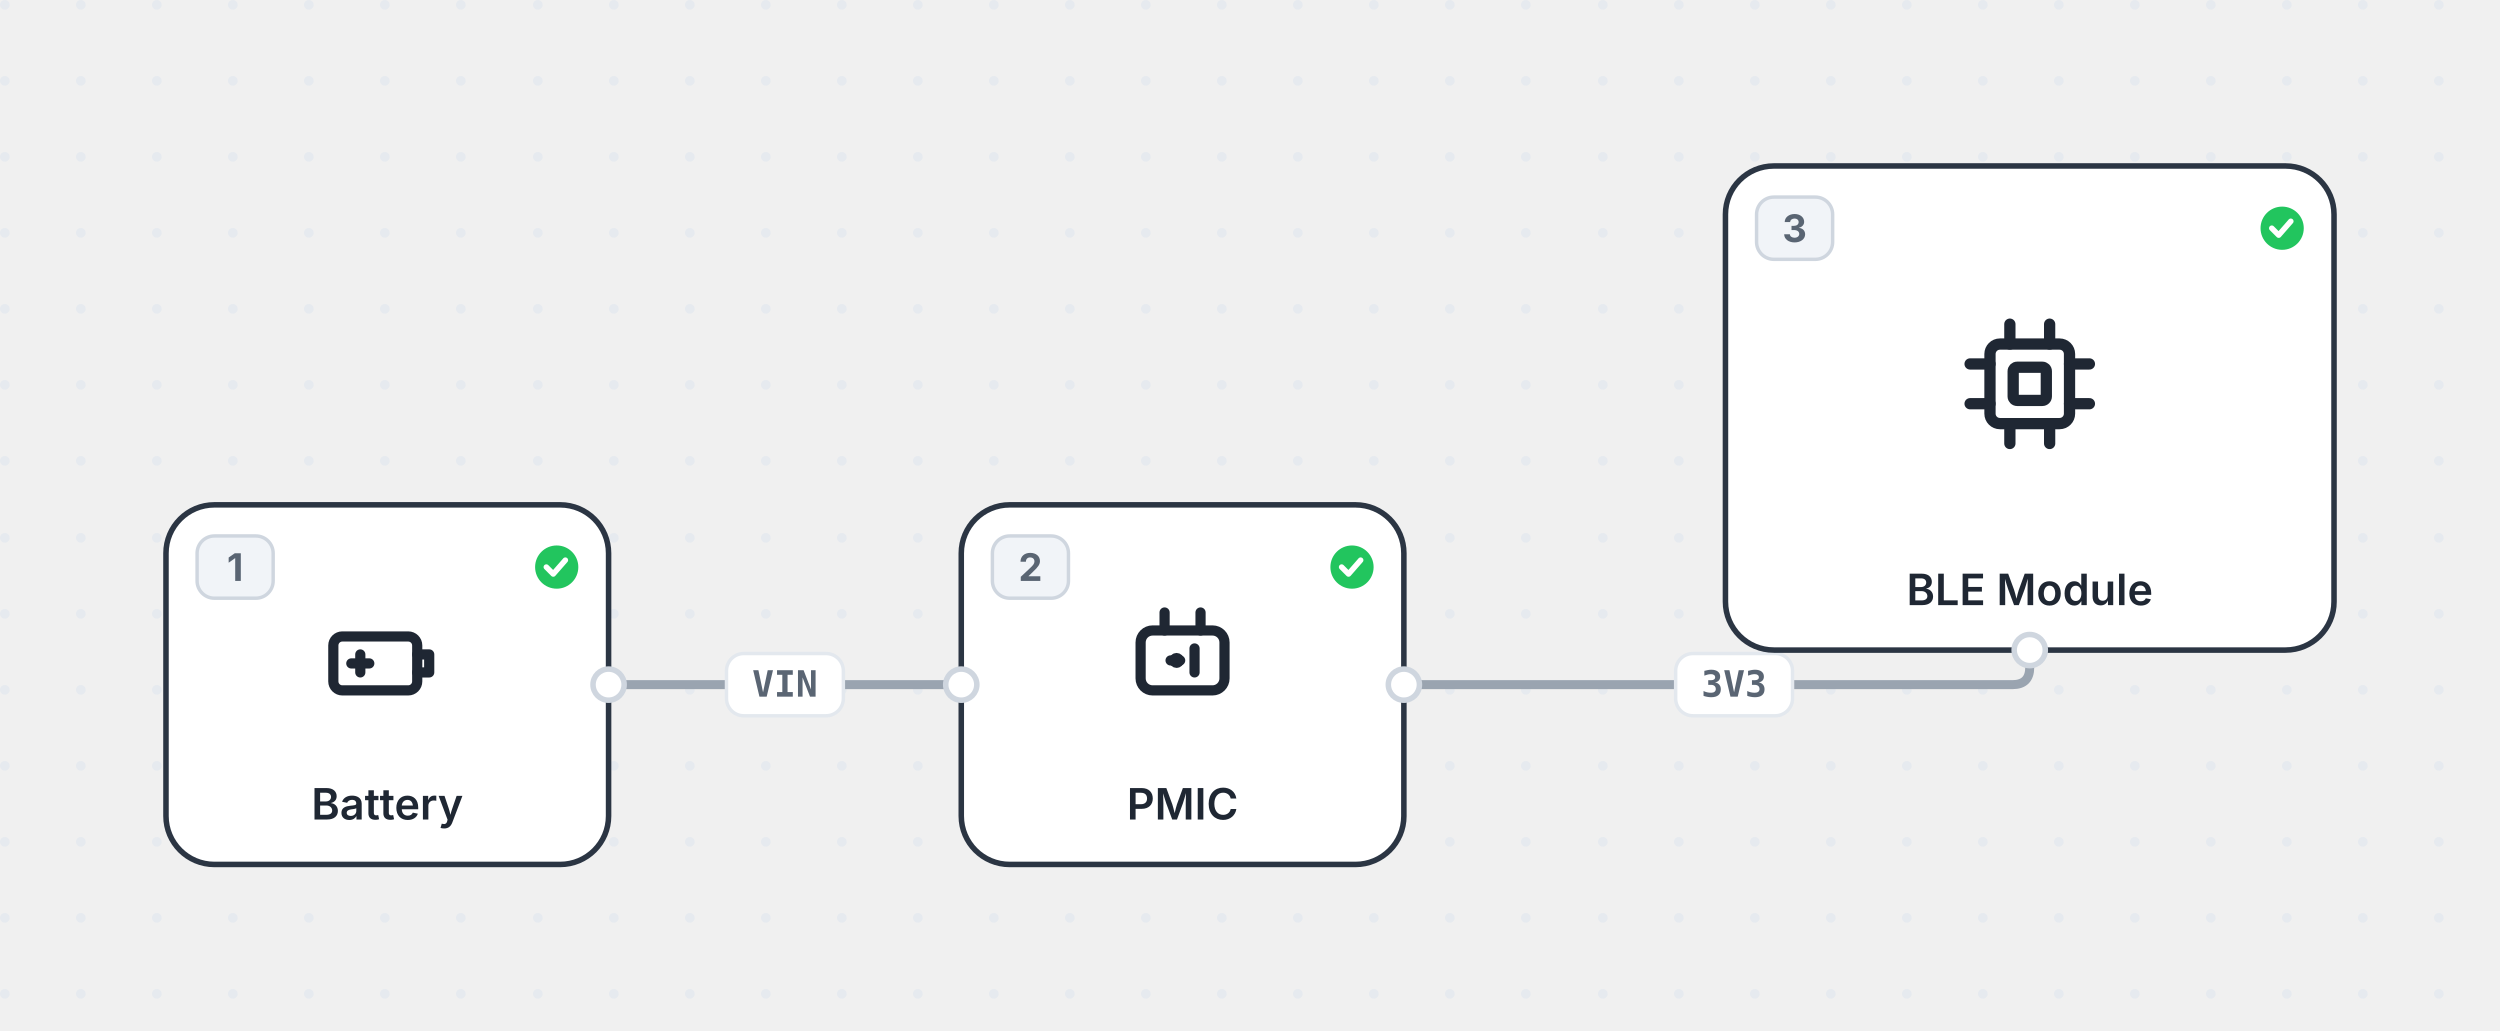
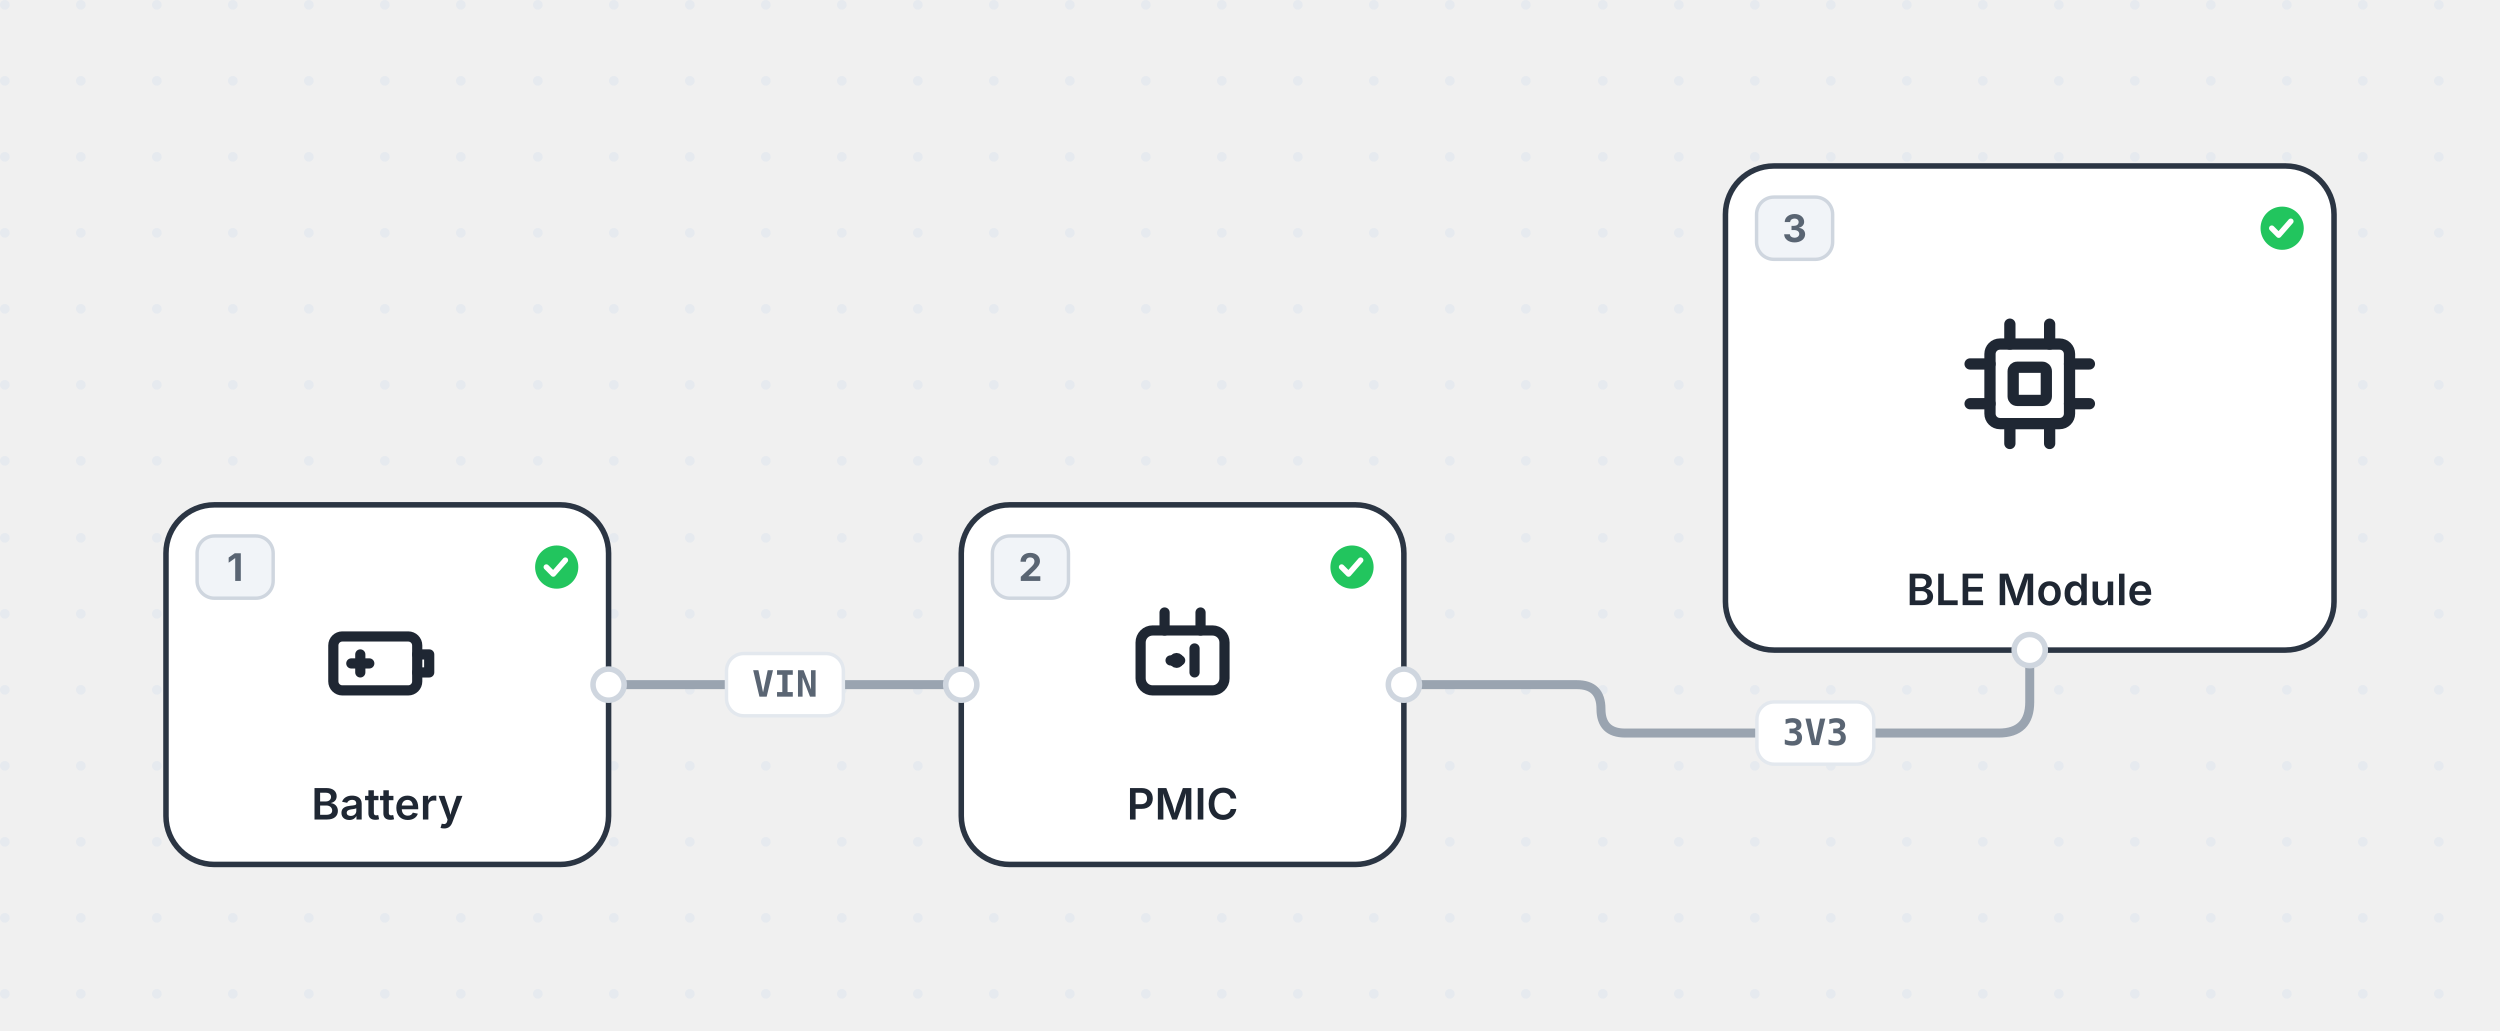
<svg xmlns="http://www.w3.org/2000/svg" width="723" height="298" viewBox="0 0 723 298">
  <defs>
    <pattern id="dots" width="22" height="22" patternUnits="userSpaceOnUse">
      <circle cx="1.4" cy="1.4" r="1.4" fill="#e6eaef" />
    </pattern>
  </defs>
  <rect class="grid-bg" x="0" y="0" width="723" height="298" fill="url(#dots)" />
  <g transform="translate(22,48)">
    <g data-system-connection-id="system_connection_0">
-       <path class="wire" d="M 154 150 L 169 150 Q 178 150 187 150 L 223 150 Q 232 150 241 150 L 256 150" fill="none" stroke="#9aa4b0" stroke-width="2.6" stroke-linejoin="round" stroke-linecap="round" />
+       <path class="wire" d="M 154 150 L 256 150" fill="none" stroke="#9aa4b0" stroke-width="2.6" stroke-linejoin="round" stroke-linecap="round" />
      <rect class="wlabel-bg" x="188.1" y="141" width="33.8" height="18" rx="5" fill="#fff" stroke="#e3e8ee" stroke-width="1" />
      <text class="wlabel-t" x="205" y="150.5" font-family="JetBrains Mono, monospace" font-size="10.5" font-weight="600" fill="#5a6573" text-anchor="middle" dominant-baseline="middle">VIN</text>
    </g>
    <g data-system-connection-id="system_connection_1">
-       <path class="wire" d="M 384 150 L 399 150 Q 408 150 417 150 L 560 150 Q 565 150 565 145 L 565 140" fill="none" stroke="#9aa4b0" stroke-width="2.6" stroke-linejoin="round" stroke-linecap="round" />
-       <rect class="wlabel-bg" x="462.6" y="141" width="33.8" height="18" rx="5" fill="#fff" stroke="#e3e8ee" stroke-width="1" />
-       <text class="wlabel-t" x="479.5" y="150.5" font-family="JetBrains Mono, monospace" font-size="10.5" font-weight="600" fill="#5a6573" text-anchor="middle" dominant-baseline="middle">3V3</text>
+       <path class="wire" d="M 384 150 L 434 150 Q 441 150 441 157 L 441 157 Q 441 164 448 164 L 556 164 Q 565 164 565 155 L 565 140" fill="none" stroke="#9aa4b0" stroke-width="2.6" stroke-linejoin="round" stroke-linecap="round" />
+       <rect class="wlabel-bg" x="486.1" y="155" width="33.8" height="18" rx="5" fill="#fff" stroke="#e3e8ee" stroke-width="1" />
+       <text class="wlabel-t" x="503" y="164.5" font-family="JetBrains Mono, monospace" font-size="10.5" font-weight="600" fill="#5a6573" text-anchor="middle" dominant-baseline="middle">3V3</text>
    </g>
    <g class="block" data-system-block-id="system_block_0" transform="translate(26,98)">
      <rect class="block-rect" width="128" height="104" rx="14" fill="#fff" stroke="#2b3543" stroke-width="1.6" />
      <rect class="numbadge" x="9" y="9" width="22" height="18" rx="5" fill="#f1f4f8" stroke="#cfd6df" stroke-width="1" />
      <text class="numbadge-t" x="20" y="22" font-family="Inter, sans-serif" font-size="11" font-weight="700" fill="#5a6573" text-anchor="middle">1</text>
      <circle class="status-dot" cx="113" cy="18" r="7" fill="#22c55e" stroke="#fff" stroke-width="1.5" />
      <path d="M 110 18 l 2 2 l 3.5 -4" stroke="#fff" stroke-width="1.6" fill="none" stroke-linecap="round" stroke-linejoin="round" />
      <g transform="translate(43.2,24.2) scale(1.733)" fill="none" stroke="#1f2733" stroke-width="1.7" stroke-linecap="round" stroke-linejoin="round">
        <rect x="3" y="8" width="14" height="9" rx="1.5" />
        <path d="M17 11h2v3h-2M6 12.5h3M7.5 11v3" />
      </g>
      <text class="block-label" x="64" y="91" font-family="Inter, sans-serif" font-size="12.5" font-weight="600" fill="#1f2733" text-anchor="middle">Battery</text>
      <circle class="port" data-system-port-id="system_port_0" cx="128" cy="52" r="4.5" fill="#fff" stroke="#cfd6df" stroke-width="1.6" />
    </g>
    <g class="block" data-system-block-id="system_block_1" transform="translate(256,98)">
      <rect class="block-rect" width="128" height="104" rx="14" fill="#fff" stroke="#2b3543" stroke-width="1.6" />
      <rect class="numbadge" x="9" y="9" width="22" height="18" rx="5" fill="#f1f4f8" stroke="#cfd6df" stroke-width="1" />
      <text class="numbadge-t" x="20" y="22" font-family="Inter, sans-serif" font-size="11" font-weight="700" fill="#5a6573" text-anchor="middle">2</text>
      <circle class="status-dot" cx="113" cy="18" r="7" fill="#22c55e" stroke="#fff" stroke-width="1.5" />
      <path d="M 110 18 l 2 2 l 3.5 -4" stroke="#fff" stroke-width="1.6" fill="none" stroke-linecap="round" stroke-linejoin="round" />
      <g transform="translate(43.2,24.2) scale(1.733)" fill="none" stroke="#1f2733" stroke-width="1.7" stroke-linecap="round" stroke-linejoin="round">
        <rect x="5" y="7" width="14" height="10" rx="2" />
        <path d="M9 7V4M15 7V4M10 12l1.6 0M14 10v4" />
        <circle cx="11" cy="12" r=".4" />
      </g>
      <text class="block-label" x="64" y="91" font-family="Inter, sans-serif" font-size="12.5" font-weight="600" fill="#1f2733" text-anchor="middle">PMIC</text>
      <circle class="port" data-system-port-id="system_port_1" cx="0" cy="52" r="4.5" fill="#fff" stroke="#cfd6df" stroke-width="1.6" />
      <circle class="port" data-system-port-id="system_port_2" cx="128" cy="52" r="4.5" fill="#fff" stroke="#cfd6df" stroke-width="1.6" />
    </g>
    <g class="block" data-system-block-id="system_block_2" transform="translate(477,0)">
      <rect class="block-rect" width="176" height="140" rx="14" fill="#fff" stroke="#2b3543" stroke-width="1.6" />
      <rect class="numbadge" x="9" y="9" width="22" height="18" rx="5" fill="#f1f4f8" stroke="#cfd6df" stroke-width="1" />
      <text class="numbadge-t" x="20" y="22" font-family="Inter, sans-serif" font-size="11" font-weight="700" fill="#5a6573" text-anchor="middle">3</text>
      <circle class="status-dot" cx="161" cy="18" r="7" fill="#22c55e" stroke="#fff" stroke-width="1.5" />
      <path d="M 158 18 l 2 2 l 3.5 -4" stroke="#fff" stroke-width="1.6" fill="none" stroke-linecap="round" stroke-linejoin="round" />
      <g transform="translate(65,40) scale(1.917)" fill="none" stroke="#1f2733" stroke-width="1.7" stroke-linecap="round" stroke-linejoin="round">
        <rect x="6" y="6" width="12" height="12" rx="1.5" />
        <rect x="9.5" y="9.5" width="5" height="5" rx=".6" />
        <path d="M9 6V3M15 6V3M9 21v-3M15 21v-3M6 9H3M6 15H3M21 9h-3M21 15h-3" />
      </g>
      <text class="block-label" x="88" y="127" font-family="Inter, sans-serif" font-size="12.5" font-weight="600" fill="#1f2733" text-anchor="middle">BLE Module</text>
      <circle class="port" data-system-port-id="system_port_3" cx="88" cy="140" r="4.5" fill="#fff" stroke="#cfd6df" stroke-width="1.6" />
    </g>
  </g>
</svg>
